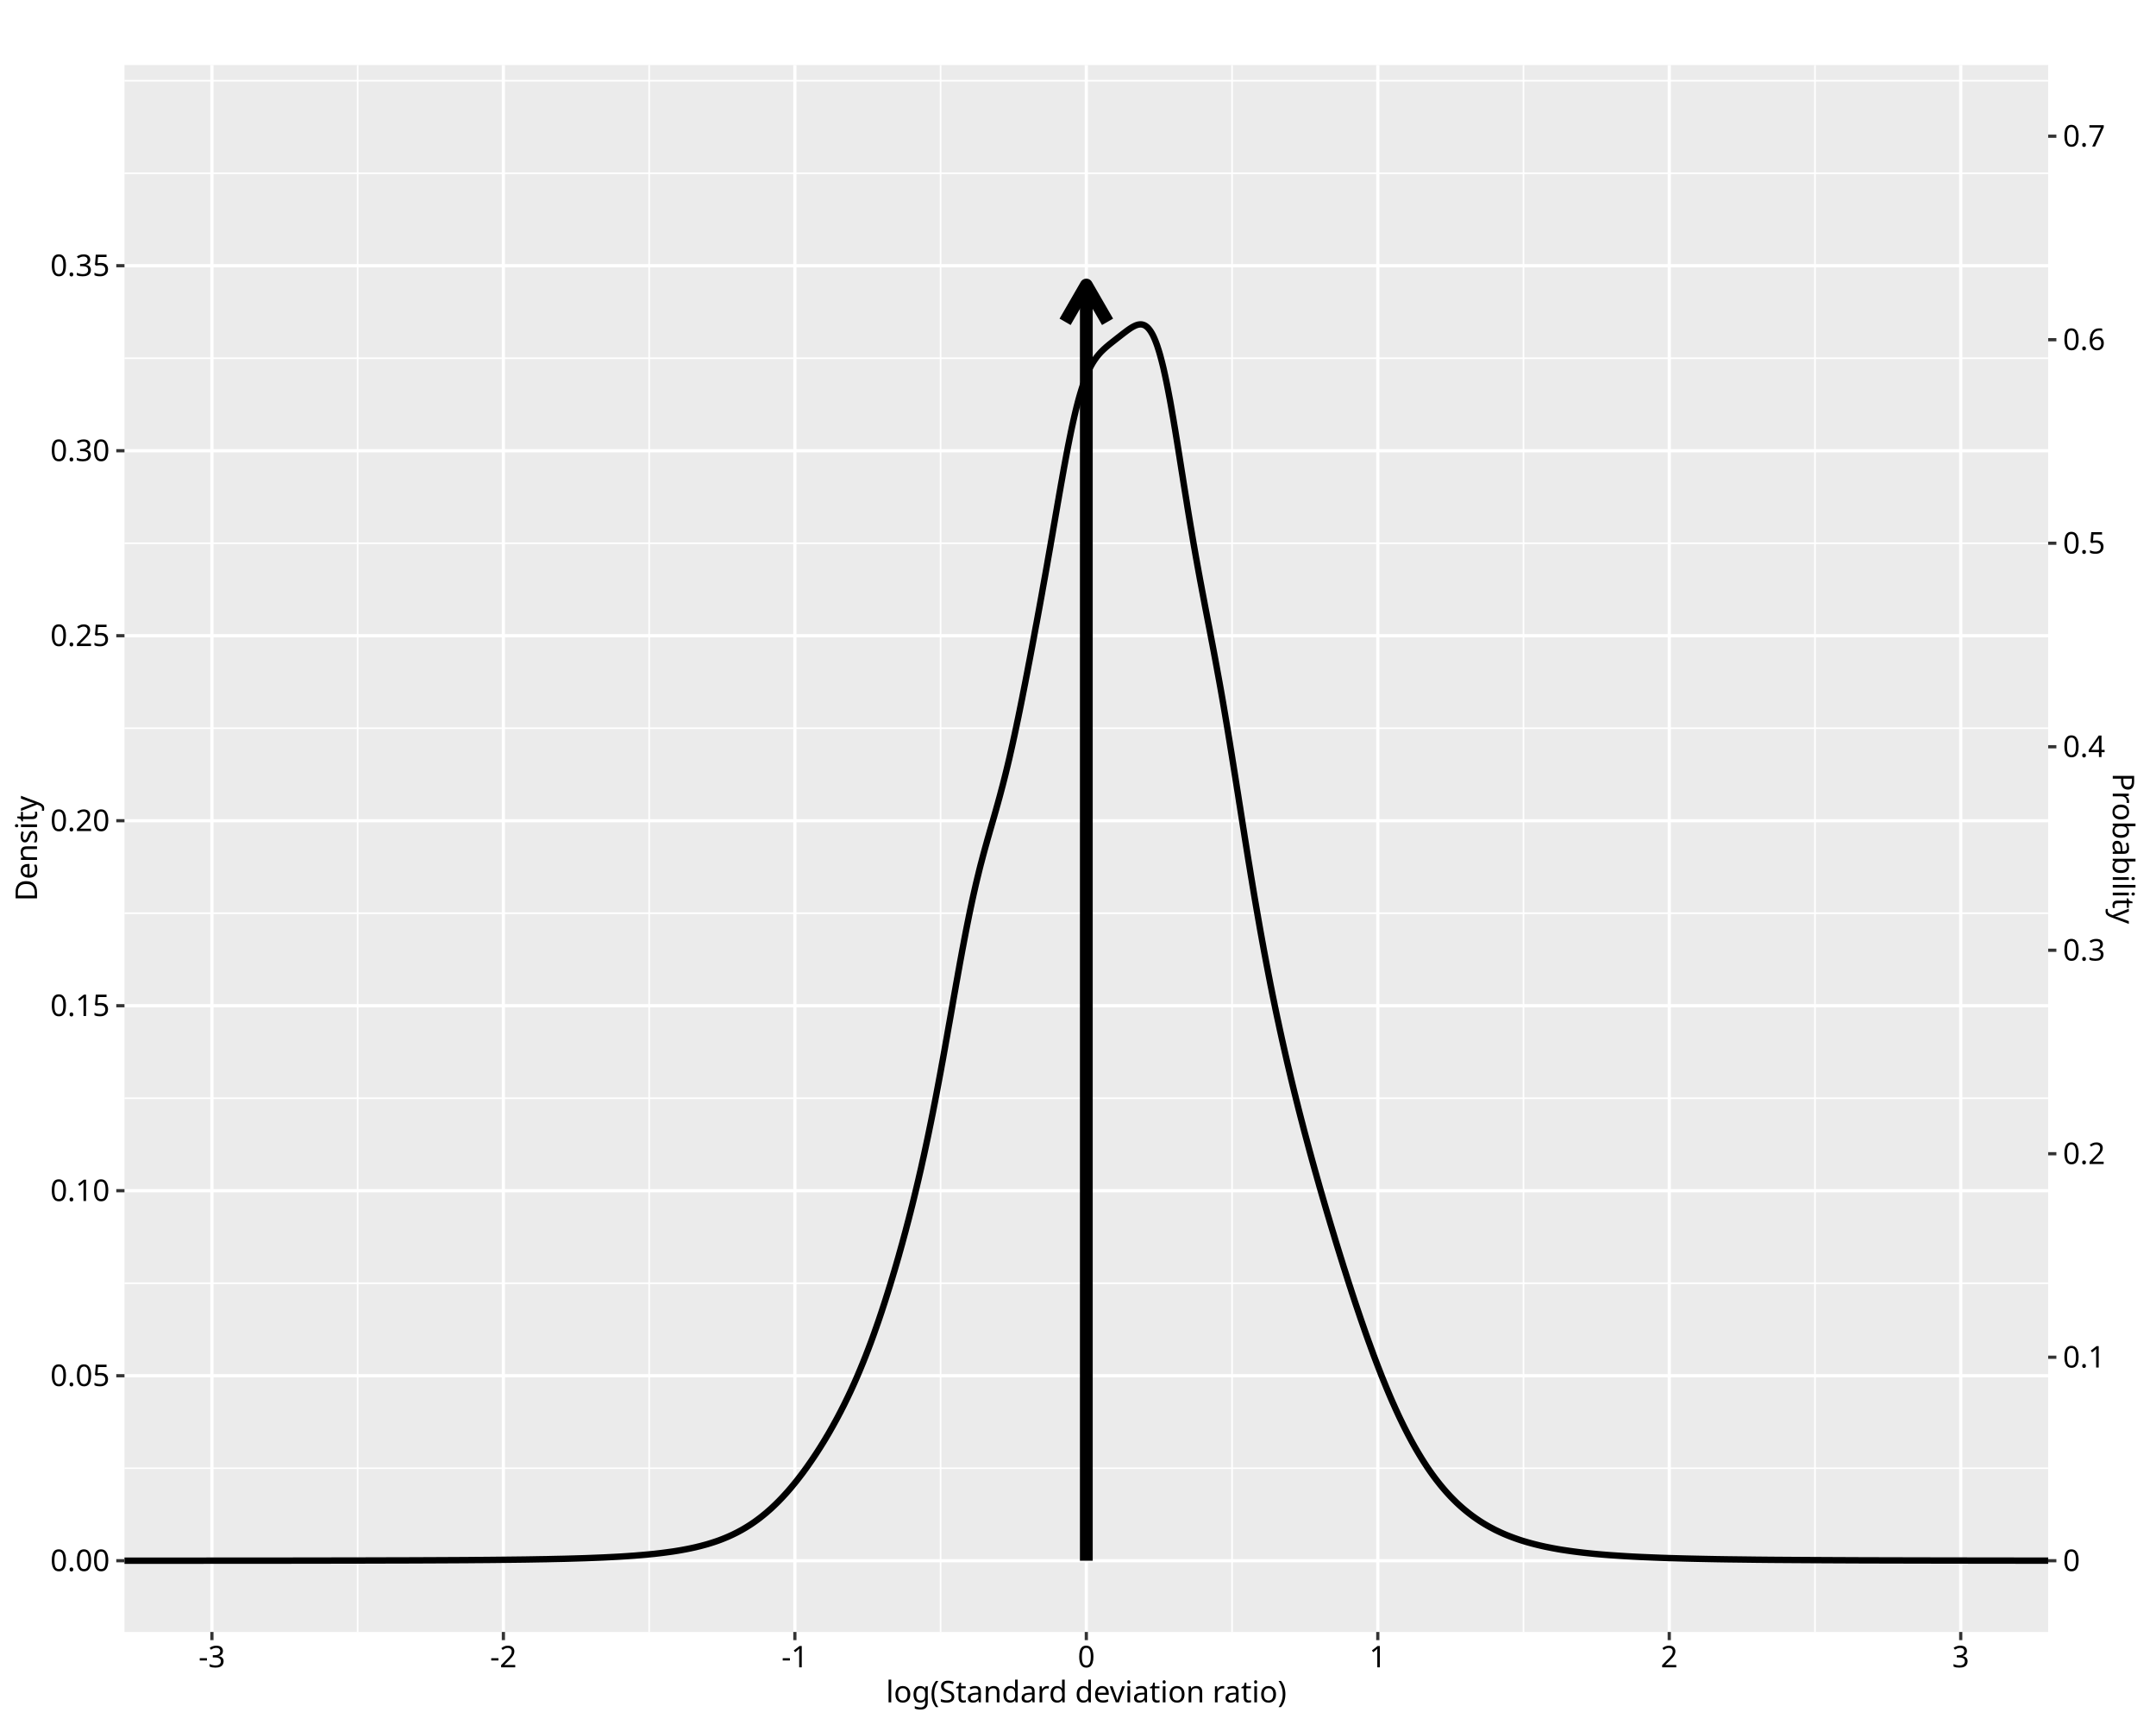
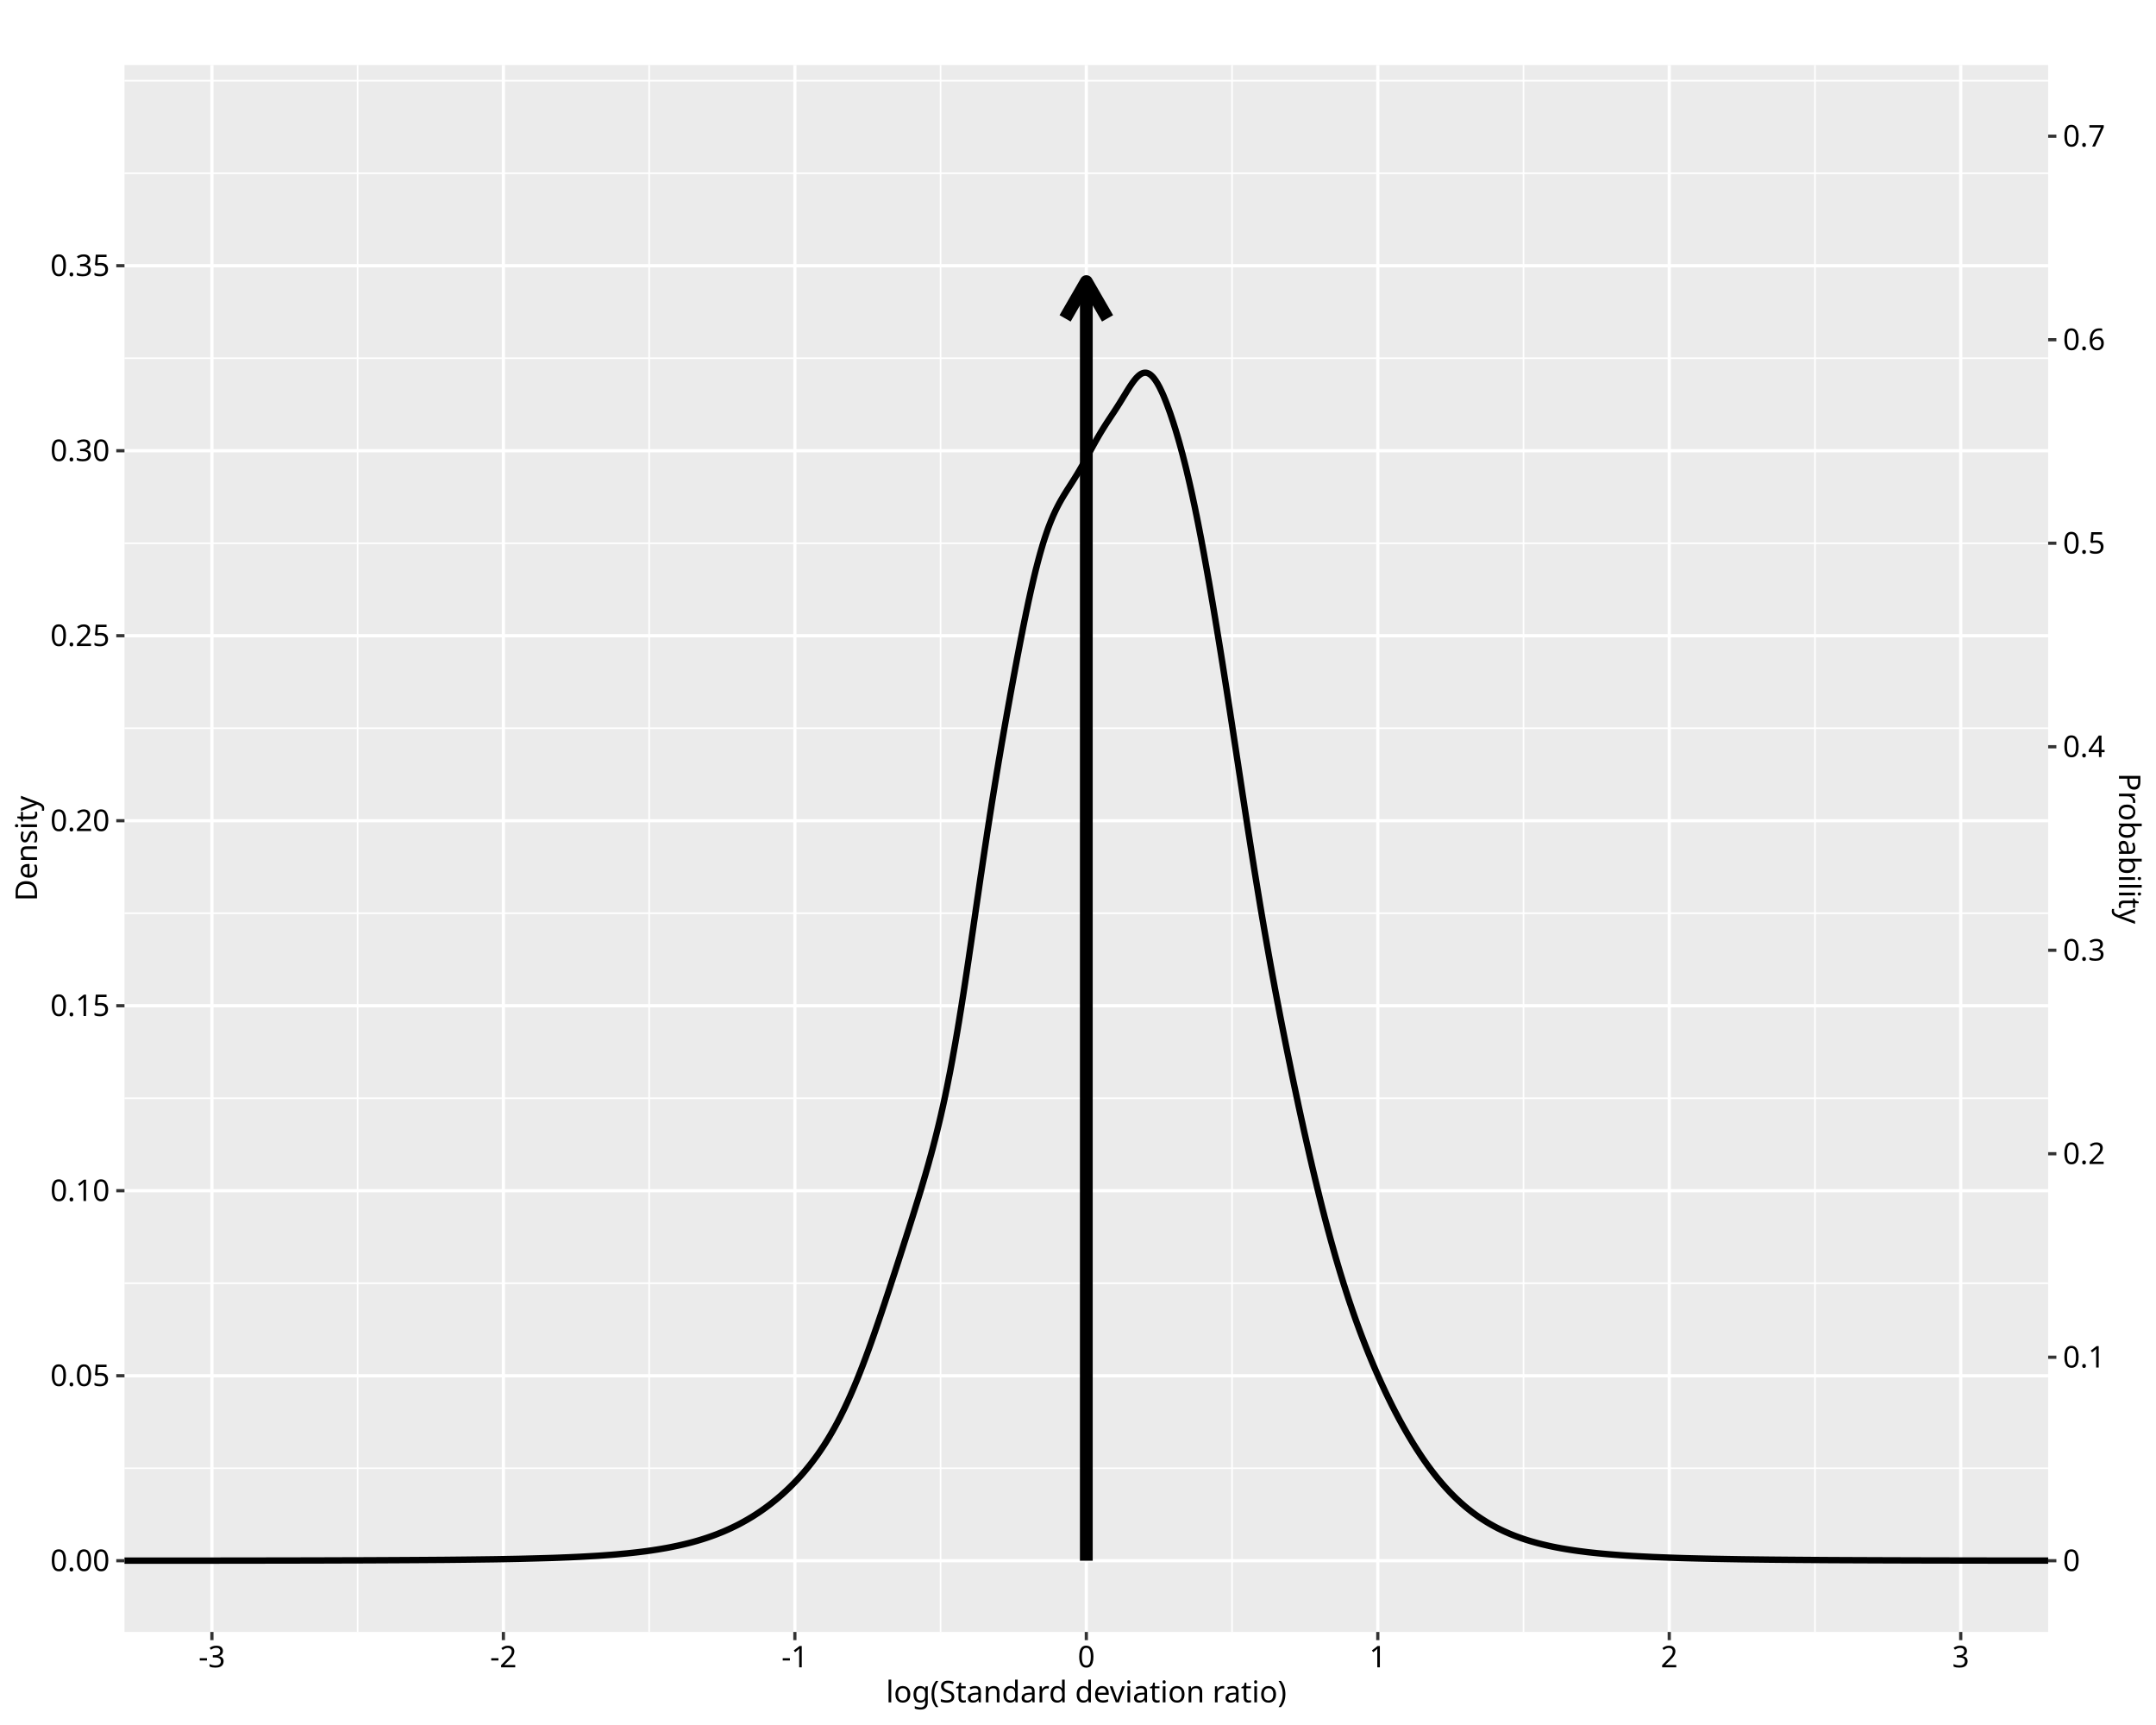
<svg xmlns="http://www.w3.org/2000/svg" class="svglite" data-engine-version="2.0" width="720.00pt" height="576.00pt" viewBox="0 0 720.00 576.00">
  <defs>
    <style type="text/css">
    .svglite line, .svglite polyline, .svglite polygon, .svglite path, .svglite rect, .svglite circle {
      fill: none;
      stroke: #000000;
      stroke-linecap: round;
      stroke-linejoin: round;
      stroke-miterlimit: 10.00;
    }
  </style>
  </defs>
  <rect width="100%" height="100%" style="stroke: none; fill: #FFFFFF;" />
  <defs>
    <clipPath id="cpMC4wMHw3MjAuMDB8MC4wMHw1NzYuMDA=">
      <rect x="0.00" y="0.00" width="720.00" height="576.00" />
    </clipPath>
  </defs>
  <g clip-path="url(#cpMC4wMHw3MjAuMDB8MC4wMHw1NzYuMDA=)">
    <rect x="0.00" y="0.00" width="720.00" height="576.00" style="stroke-width: 1.07; stroke: #FFFFFF; fill: #FFFFFF;" />
  </g>
  <defs>
    <clipPath id="cpNDEuNTd8NjgzLjk5fDIxLjcxfDU0NC45Mw==">
      <rect x="41.57" y="21.71" width="642.42" height="523.22" />
    </clipPath>
  </defs>
  <g clip-path="url(#cpNDEuNTd8NjgzLjk5fDIxLjcxfDU0NC45Mw==)">
    <rect x="41.57" y="21.71" width="642.42" height="523.22" style="stroke-width: 1.07; stroke: none; fill: #EBEBEB;" />
    <polyline points="41.57,490.26 683.99,490.26 " style="stroke-width: 0.53; stroke: #FFFFFF; stroke-linecap: butt;" />
    <polyline points="41.57,428.49 683.99,428.49 " style="stroke-width: 0.53; stroke: #FFFFFF; stroke-linecap: butt;" />
    <polyline points="41.57,366.72 683.99,366.72 " style="stroke-width: 0.53; stroke: #FFFFFF; stroke-linecap: butt;" />
    <polyline points="41.57,304.94 683.99,304.94 " style="stroke-width: 0.53; stroke: #FFFFFF; stroke-linecap: butt;" />
    <polyline points="41.57,243.17 683.99,243.17 " style="stroke-width: 0.53; stroke: #FFFFFF; stroke-linecap: butt;" />
    <polyline points="41.57,181.39 683.99,181.39 " style="stroke-width: 0.53; stroke: #FFFFFF; stroke-linecap: butt;" />
    <polyline points="41.57,119.62 683.99,119.62 " style="stroke-width: 0.53; stroke: #FFFFFF; stroke-linecap: butt;" />
    <polyline points="41.57,57.85 683.99,57.85 " style="stroke-width: 0.53; stroke: #FFFFFF; stroke-linecap: butt;" />
    <polyline points="41.57,26.96 683.99,26.96 " style="stroke-width: 0.53; stroke: #FFFFFF; stroke-linecap: butt;" />
    <polyline points="119.44,544.93 119.44,21.71 " style="stroke-width: 0.53; stroke: #FFFFFF; stroke-linecap: butt;" />
    <polyline points="216.78,544.93 216.78,21.71 " style="stroke-width: 0.53; stroke: #FFFFFF; stroke-linecap: butt;" />
    <polyline points="314.11,544.93 314.11,21.71 " style="stroke-width: 0.53; stroke: #FFFFFF; stroke-linecap: butt;" />
    <polyline points="411.45,544.93 411.45,21.71 " style="stroke-width: 0.53; stroke: #FFFFFF; stroke-linecap: butt;" />
    <polyline points="508.78,544.93 508.78,21.71 " style="stroke-width: 0.53; stroke: #FFFFFF; stroke-linecap: butt;" />
    <polyline points="606.12,544.93 606.12,21.71 " style="stroke-width: 0.53; stroke: #FFFFFF; stroke-linecap: butt;" />
    <polyline points="41.57,521.15 683.99,521.15 " style="stroke-width: 1.07; stroke: #FFFFFF; stroke-linecap: butt;" />
    <polyline points="41.57,459.38 683.99,459.38 " style="stroke-width: 1.07; stroke: #FFFFFF; stroke-linecap: butt;" />
    <polyline points="41.57,397.60 683.99,397.60 " style="stroke-width: 1.07; stroke: #FFFFFF; stroke-linecap: butt;" />
    <polyline points="41.57,335.83 683.99,335.83 " style="stroke-width: 1.07; stroke: #FFFFFF; stroke-linecap: butt;" />
    <polyline points="41.57,274.05 683.99,274.05 " style="stroke-width: 1.07; stroke: #FFFFFF; stroke-linecap: butt;" />
    <polyline points="41.57,212.28 683.99,212.28 " style="stroke-width: 1.07; stroke: #FFFFFF; stroke-linecap: butt;" />
    <polyline points="41.57,150.51 683.99,150.51 " style="stroke-width: 1.07; stroke: #FFFFFF; stroke-linecap: butt;" />
    <polyline points="41.57,88.73 683.99,88.73 " style="stroke-width: 1.07; stroke: #FFFFFF; stroke-linecap: butt;" />
    <polyline points="70.77,544.93 70.77,21.71 " style="stroke-width: 1.07; stroke: #FFFFFF; stroke-linecap: butt;" />
    <polyline points="168.11,544.93 168.11,21.71 " style="stroke-width: 1.07; stroke: #FFFFFF; stroke-linecap: butt;" />
    <polyline points="265.45,544.93 265.45,21.71 " style="stroke-width: 1.07; stroke: #FFFFFF; stroke-linecap: butt;" />
    <polyline points="362.78,544.93 362.78,21.71 " style="stroke-width: 1.07; stroke: #FFFFFF; stroke-linecap: butt;" />
    <polyline points="460.12,544.93 460.12,21.71 " style="stroke-width: 1.07; stroke: #FFFFFF; stroke-linecap: butt;" />
    <polyline points="557.45,544.93 557.45,21.71 " style="stroke-width: 1.07; stroke: #FFFFFF; stroke-linecap: butt;" />
    <polyline points="654.79,544.93 654.79,21.71 " style="stroke-width: 1.07; stroke: #FFFFFF; stroke-linecap: butt;" />
-     <polyline points="-197.53,521.15 -197.53,521.15 27.18,521.14 60.72,521.13 80.42,521.12 94.43,521.11 105.31,521.10 114.22,521.08 121.76,521.07 128.30,521.05 134.07,521.04 139.24,521.02 143.93,521.00 148.21,520.98 152.15,520.96 155.80,520.94 159.21,520.91 162.40,520.89 165.39,520.86 168.22,520.83 170.90,520.80 173.45,520.77 175.87,520.74 178.18,520.70 180.40,520.66 182.52,520.63 184.55,520.58 186.51,520.54 188.40,520.50 190.22,520.45 191.97,520.40 193.67,520.35 195.32,520.30 196.91,520.24 198.46,520.18 199.96,520.12 201.42,520.06 202.85,519.99 204.23,519.92 205.58,519.85 206.89,519.78 208.17,519.70 209.43,519.62 210.65,519.53 211.85,519.45 213.01,519.35 214.16,519.26 215.28,519.16 216.38,519.06 217.45,518.95 218.51,518.85 219.54,518.73 220.56,518.61 221.55,518.49 222.53,518.36 223.49,518.23 224.44,518.10 225.36,517.96 226.28,517.81 227.18,517.66 228.06,517.50 228.93,517.34 229.79,517.17 230.63,517.00 231.46,516.82 232.28,516.64 233.08,516.44 233.88,516.25 234.66,516.04 235.44,515.83 236.20,515.62 236.95,515.39 237.69,515.16 238.43,514.92 239.15,514.68 239.87,514.43 240.57,514.17 241.27,513.90 241.96,513.62 242.64,513.34 243.31,513.05 243.98,512.75 244.63,512.45 245.28,512.13 245.93,511.81 246.56,511.48 247.19,511.14 247.81,510.80 248.43,510.44 249.04,510.08 249.64,509.71 250.24,509.33 250.83,508.95 251.42,508.55 252.00,508.15 252.57,507.74 253.14,507.32 253.70,506.90 254.26,506.46 254.81,506.02 255.36,505.57 255.91,505.12 256.44,504.65 256.98,504.18 257.51,503.71 258.03,503.22 258.55,502.73 259.07,502.23 259.58,501.73 260.09,501.22 260.59,500.70 261.09,500.18 261.58,499.65 262.07,499.12 262.56,498.58 263.05,498.03 263.53,497.48 264.00,496.93 264.47,496.37 264.94,495.80 265.41,495.23 265.87,494.66 266.33,494.08 266.79,493.49 267.24,492.90 267.69,492.31 268.14,491.72 268.58,491.11 269.02,490.51 269.46,489.90 269.89,489.29 270.32,488.68 270.75,488.06 271.18,487.43 271.60,486.81 272.02,486.18 272.44,485.55 272.86,484.91 273.27,484.27 273.68,483.63 274.09,482.98 274.49,482.33 274.90,481.68 275.30,481.02 275.70,480.36 276.09,479.69 276.49,479.03 276.88,478.36 277.27,477.68 277.65,477.00 278.04,476.32 278.42,475.63 278.80,474.94 279.18,474.25 279.56,473.55 279.93,472.85 280.30,472.14 280.68,471.43 281.04,470.71 281.41,469.99 281.78,469.27 282.14,468.54 282.50,467.80 282.86,467.06 283.22,466.32 283.57,465.57 283.93,464.82 284.28,464.06 284.63,463.29 284.98,462.52 285.33,461.75 285.67,460.97 286.02,460.18 286.36,459.39 286.70,458.59 287.04,457.79 287.38,456.98 287.71,456.17 288.05,455.35 288.38,454.53 288.71,453.70 289.05,452.86 289.37,452.02 289.70,451.17 290.03,450.32 290.35,449.46 290.68,448.60 291.00,447.73 291.32,446.86 291.64,445.98 291.96,445.09 292.27,444.20 292.59,443.31 292.90,442.41 293.22,441.51 293.53,440.60 293.84,439.68 294.15,438.76 294.46,437.84 294.76,436.91 295.07,435.97 295.38,435.03 295.68,434.09 295.98,433.14 296.28,432.19 296.58,431.23 296.88,430.27 297.18,429.31 297.48,428.34 297.77,427.36 298.07,426.39 298.36,425.40 298.66,424.42 298.95,423.42 299.24,422.43 299.53,421.43 299.82,420.42 300.11,419.42 300.39,418.40 300.68,417.38 300.96,416.36 301.25,415.34 301.53,414.30 301.81,413.27 302.09,412.23 302.38,411.18 302.65,410.13 302.93,409.07 303.21,408.01 303.49,406.95 303.76,405.87 304.04,404.80 304.31,403.71 304.59,402.62 304.86,401.53 305.13,400.43 305.40,399.32 305.67,398.20 305.94,397.08 306.21,395.96 306.48,394.82 306.75,393.68 307.01,392.53 307.28,391.38 307.55,390.22 307.81,389.05 308.07,387.87 308.34,386.69 308.60,385.50 308.86,384.30 309.12,383.09 309.38,381.87 309.64,380.65 309.90,379.42 310.16,378.18 310.41,376.94 310.67,375.68 310.93,374.42 311.18,373.15 311.44,371.88 311.69,370.59 311.94,369.30 312.20,368.01 312.45,366.70 312.70,365.39 312.95,364.07 313.20,362.75 313.45,361.42 313.70,360.08 313.95,358.74 314.20,357.40 314.44,356.05 314.69,354.70 314.94,353.34 315.18,351.98 315.43,350.61 315.67,349.25 315.91,347.88 316.16,346.51 316.40,345.14 316.64,343.77 316.88,342.40 317.13,341.03 317.37,339.66 317.61,338.29 317.85,336.93 318.09,335.57 318.32,334.21 318.56,332.86 318.80,331.51 319.04,330.17 319.27,328.83 319.51,327.51 319.75,326.19 319.98,324.87 320.22,323.57 320.45,322.27 320.68,320.99 320.92,319.71 321.15,318.45 321.38,317.20 321.62,315.96 321.85,314.73 322.08,313.51 322.31,312.31 322.54,311.12 322.77,309.95 323.00,308.79 323.23,307.65 323.46,306.51 323.68,305.40 323.91,304.30 324.14,303.21 324.37,302.14 324.59,301.09 324.82,300.05 325.05,299.02 325.27,298.02 325.50,297.02 325.72,296.04 325.94,295.08 326.17,294.13 326.39,293.20 326.62,292.28 326.84,291.37 327.06,290.47 327.28,289.59 327.50,288.72 327.73,287.87 327.95,287.02 328.17,286.19 328.39,285.36 328.61,284.55 328.83,283.74 329.05,282.94 329.27,282.15 329.49,281.37 329.70,280.59 329.92,279.82 330.14,279.05 330.36,278.29 330.57,277.53 330.79,276.77 331.01,276.02 331.22,275.27 331.44,274.52 331.66,273.77 331.87,273.02 332.09,272.26 332.30,271.51 332.52,270.75 332.73,270.00 332.94,269.23 333.16,268.47 333.37,267.70 333.58,266.93 333.80,266.15 334.01,265.36 334.22,264.57 334.43,263.77 334.64,262.97 334.86,262.16 335.07,261.34 335.28,260.52 335.49,259.69 335.70,258.85 335.91,258.00 336.12,257.15 336.33,256.28 336.54,255.41 336.75,254.53 336.96,253.65 337.17,252.75 337.37,251.85 337.58,250.94 337.79,250.02 338.00,249.09 338.21,248.16 338.41,247.22 338.62,246.27 338.83,245.32 339.03,244.36 339.24,243.39 339.45,242.42 339.65,241.43 339.86,240.45 340.07,239.46 340.27,238.46 340.48,237.46 340.68,236.45 340.89,235.43 341.09,234.42 341.30,233.40 341.50,232.37 341.70,231.34 341.91,230.31 342.11,229.27 342.32,228.23 342.52,227.19 342.72,226.14 342.93,225.09 343.13,224.04 343.33,222.98 343.53,221.92 343.74,220.86 343.94,219.80 344.14,218.74 344.34,217.67 344.55,216.60 344.75,215.53 344.95,214.46 345.15,213.39 345.35,212.31 345.55,211.23 345.75,210.15 345.95,209.07 346.16,207.99 346.36,206.90 346.56,205.81 346.76,204.72 346.96,203.63 347.16,202.54 347.36,201.44 347.56,200.34 347.76,199.24 347.96,198.14 348.15,197.04 348.35,195.93 348.55,194.82 348.75,193.71 348.95,192.59 349.15,191.48 349.35,190.36 349.55,189.24 349.75,188.11 349.94,186.99 350.14,185.86 350.34,184.73 350.54,183.60 350.74,182.47 350.93,181.33 351.13,180.19 351.33,179.06 351.53,177.92 351.72,176.78 351.92,175.64 352.12,174.50 352.32,173.36 352.51,172.22 352.71,171.08 352.91,169.94 353.10,168.81 353.30,167.68 353.50,166.55 353.69,165.42 353.89,164.29 354.09,163.17 354.28,162.06 354.48,160.95 354.68,159.85 354.87,158.75 355.07,157.66 355.26,156.57 355.46,155.50 355.66,154.43 355.85,153.38 356.05,152.33 356.24,151.29 356.44,150.27 356.63,149.25 356.83,148.25 357.03,147.26 357.22,146.29 357.42,145.33 357.61,144.38 357.81,143.44 358.00,142.53 358.20,141.63 358.39,140.74 358.59,139.87 358.78,139.02 358.98,138.19 359.17,137.37 359.37,136.57 359.56,135.79 359.76,135.02 359.95,134.28 360.15,133.55 360.34,132.84 360.54,132.15 360.73,131.48 360.93,130.83 361.12,130.19 361.32,129.57 361.51,128.98 361.71,128.39 361.90,127.83 362.10,127.29 362.29,126.76 362.49,126.25 362.68,125.75 362.88,125.28 363.07,124.81 363.27,124.37 363.46,123.94 363.66,123.52 363.85,123.12 364.05,122.74 364.24,122.36 364.44,122.00 364.63,121.66 364.83,121.32 365.02,121.00 365.22,120.69 365.41,120.39 365.61,120.10 365.80,119.82 366.00,119.55 366.19,119.28 366.39,119.03 366.58,118.79 366.78,118.55 366.97,118.32 367.17,118.10 367.36,117.88 367.56,117.67 367.75,117.46 367.95,117.26 368.15,117.07 368.34,116.88 368.54,116.69 368.73,116.51 368.93,116.33 369.12,116.16 369.32,115.98 369.51,115.81 369.71,115.64 369.91,115.48 370.10,115.31 370.30,115.15 370.49,114.99 370.69,114.83 370.89,114.67 371.08,114.52 371.28,114.36 371.48,114.20 371.67,114.05 371.87,113.90 372.07,113.74 372.26,113.59 372.46,113.43 372.66,113.28 372.85,113.12 373.05,112.97 373.25,112.81 373.44,112.66 373.64,112.51 373.84,112.35 374.04,112.20 374.23,112.04 374.43,111.89 374.63,111.74 374.83,111.58 375.02,111.43 375.22,111.28 375.42,111.13 375.62,110.98 375.82,110.83 376.02,110.68 376.21,110.53 376.41,110.38 376.61,110.24 376.81,110.10 377.01,109.96 377.21,109.82 377.41,109.69 377.61,109.56 377.81,109.43 378.01,109.31 378.21,109.20 378.41,109.08 378.61,108.98 378.81,108.88 379.01,108.78 379.21,108.69 379.41,108.61 379.61,108.54 379.81,108.48 380.01,108.42 380.21,108.38 380.41,108.35 380.61,108.33 380.81,108.31 381.02,108.32 381.22,108.33 381.42,108.36 381.62,108.41 381.82,108.46 382.03,108.54 382.23,108.63 382.43,108.74 382.64,108.87 382.84,109.02 383.04,109.18 383.25,109.37 383.45,109.58 383.65,109.81 383.86,110.07 384.06,110.34 384.27,110.64 384.47,110.97 384.68,111.32 384.88,111.69 385.09,112.09 385.29,112.52 385.50,112.98 385.70,113.46 385.91,113.98 386.11,114.51 386.32,115.08 386.53,115.68 386.73,116.31 386.94,116.96 387.15,117.65 387.36,118.36 387.56,119.10 387.77,119.88 387.98,120.68 388.19,121.51 388.40,122.36 388.61,123.25 388.81,124.17 389.02,125.11 389.23,126.08 389.44,127.07 389.65,128.09 389.86,129.14 390.07,130.21 390.28,131.31 390.49,132.42 390.71,133.56 390.92,134.73 391.13,135.91 391.34,137.11 391.55,138.33 391.77,139.56 391.98,140.82 392.19,142.09 392.41,143.37 392.62,144.67 392.83,145.97 393.05,147.29 393.26,148.62 393.48,149.96 393.69,151.31 393.91,152.66 394.12,154.02 394.34,155.38 394.55,156.74 394.77,158.11 394.99,159.48 395.20,160.85 395.42,162.22 395.64,163.58 395.86,164.95 396.08,166.31 396.30,167.67 396.51,169.02 396.73,170.37 396.95,171.71 397.17,173.05 397.39,174.38 397.61,175.71 397.84,177.02 398.06,178.33 398.28,179.63 398.50,180.93 398.72,182.21 398.95,183.49 399.17,184.76 399.39,186.02 399.62,187.27 399.84,188.52 400.07,189.76 400.29,190.99 400.52,192.22 400.74,193.44 400.97,194.66 401.20,195.87 401.42,197.07 401.65,198.27 401.88,199.47 402.11,200.67 402.33,201.86 402.56,203.06 402.79,204.25 403.02,205.44 403.25,206.64 403.48,207.84 403.72,209.04 403.95,210.24 404.18,211.45 404.41,212.66 404.64,213.88 404.88,215.10 405.11,216.33 405.35,217.57 405.58,218.82 405.82,220.08 406.05,221.34 406.29,222.62 406.52,223.91 406.76,225.21 407.00,226.52 407.24,227.84 407.48,229.17 407.72,230.52 407.96,231.88 408.20,233.25 408.44,234.64 408.68,236.03 408.92,237.45 409.16,238.87 409.40,240.31 409.65,241.76 409.89,243.22 410.14,244.70 410.38,246.18 410.63,247.68 410.87,249.20 411.12,250.72 411.37,252.25 411.61,253.79 411.86,255.35 412.11,256.91 412.36,258.48 412.61,260.06 412.86,261.64 413.11,263.24 413.37,264.83 413.62,266.44 413.87,268.05 414.13,269.66 414.38,271.28 414.64,272.90 414.89,274.52 415.15,276.15 415.41,277.77 415.66,279.40 415.92,281.02 416.18,282.64 416.44,284.27 416.70,285.89 416.96,287.51 417.23,289.12 417.49,290.73 417.75,292.34 418.02,293.94 418.28,295.54 418.55,297.13 418.81,298.71 419.08,300.29 419.35,301.87 419.62,303.44 419.89,304.99 420.16,306.55 420.43,308.09 420.70,309.63 420.97,311.16 421.25,312.68 421.52,314.19 421.80,315.70 422.07,317.20 422.35,318.69 422.63,320.17 422.91,321.64 423.19,323.11 423.47,324.56 423.75,326.01 424.03,327.45 424.31,328.89 424.60,330.31 424.88,331.73 425.17,333.14 425.46,334.54 425.74,335.93 426.03,337.32 426.32,338.70 426.61,340.07 426.91,341.44 427.20,342.80 427.49,344.15 427.79,345.50 428.08,346.84 428.38,348.17 428.68,349.50 428.98,350.82 429.28,352.14 429.58,353.45 429.88,354.76 430.19,356.06 430.49,357.35 430.80,358.64 431.10,359.93 431.41,361.21 431.72,362.49 432.03,363.76 432.34,365.03 432.66,366.30 432.97,367.56 433.29,368.82 433.60,370.07 433.92,371.32 434.24,372.57 434.56,373.81 434.89,375.06 435.21,376.30 435.53,377.53 435.86,378.77 436.19,380.00 436.52,381.23 436.85,382.46 437.18,383.69 437.51,384.91 437.85,386.14 438.18,387.36 438.52,388.58 438.86,389.80 439.20,391.02 439.55,392.24 439.89,393.46 440.24,394.68 440.58,395.90 440.93,397.12 441.28,398.34 441.63,399.55 441.99,400.77 442.34,401.99 442.70,403.22 443.06,404.44 443.42,405.66 443.79,406.88 444.15,408.11 444.52,409.33 444.89,410.56 445.26,411.78 445.63,413.01 446.00,414.24 446.38,415.47 446.76,416.71 447.14,417.94 447.52,419.17 447.91,420.41 448.30,421.65 448.68,422.89 449.08,424.12 449.47,425.36 449.87,426.61 450.26,427.85 450.66,429.09 451.07,430.33 451.47,431.58 451.88,432.82 452.29,434.07 452.70,435.31 453.12,436.55 453.54,437.80 453.96,439.04 454.38,440.28 454.81,441.52 455.24,442.76 455.67,444.00 456.10,445.24 456.54,446.47 456.98,447.71 457.43,448.93 457.87,450.16 458.32,451.38 458.77,452.61 459.23,453.82 459.69,455.03 460.15,456.24 460.62,457.44 461.09,458.64 461.56,459.84 462.04,461.02 462.52,462.20 463.00,463.38 463.49,464.55 463.98,465.71 464.47,466.86 464.97,468.01 465.48,469.14 465.98,470.27 466.50,471.40 467.01,472.51 467.53,473.61 468.06,474.70 468.58,475.78 469.12,476.86 469.66,477.92 470.20,478.97 470.75,480.01 471.30,481.04 471.86,482.06 472.42,483.06 472.99,484.05 473.57,485.03 474.15,486.00 474.73,486.95 475.32,487.89 475.92,488.82 476.52,489.74 477.13,490.64 477.75,491.52 478.37,492.39 479.00,493.25 479.64,494.10 480.28,494.92 480.93,495.74 481.59,496.54 482.25,497.32 482.92,498.09 483.61,498.85 484.29,499.59 484.99,500.31 485.70,501.02 486.41,501.72 487.14,502.40 487.87,503.06 488.61,503.71 489.36,504.34 490.13,504.96 490.90,505.57 491.68,506.16 492.48,506.73 493.28,507.29 494.10,507.84 494.93,508.37 495.78,508.89 496.63,509.39 497.50,509.88 498.39,510.35 499.28,510.82 500.20,511.26 501.13,511.70 502.07,512.12 503.03,512.53 504.01,512.92 505.01,513.30 506.02,513.67 507.05,514.03 508.11,514.38 509.18,514.71 510.28,515.03 511.40,515.34 512.55,515.64 513.72,515.93 514.91,516.21 516.14,516.48 517.39,516.73 518.67,516.98 519.99,517.22 521.33,517.45 522.72,517.66 524.14,517.87 525.60,518.07 527.10,518.26 528.65,518.45 530.24,518.62 531.89,518.79 533.59,518.95 535.35,519.10 537.17,519.25 539.05,519.38 541.01,519.51 543.05,519.64 545.17,519.76 547.38,519.87 549.69,519.97 552.11,520.07 554.66,520.17 557.34,520.26 560.17,520.34 563.17,520.42 566.36,520.49 569.76,520.56 573.41,520.63 577.36,520.69 581.64,520.74 586.32,520.80 591.49,520.85 597.26,520.89 603.80,520.93 611.34,520.97 620.25,521.01 631.13,521.04 645.14,521.07 664.84,521.10 698.39,521.13 923.09,521.15 923.09,521.15 " style="stroke-width: 2.13; stroke-linecap: butt;" />
-     <line x1="362.78" y1="521.15" x2="362.78" y2="95.18" style="stroke-width: 4.27; stroke-linecap: butt;" />
-     <polyline points="369.87,107.46 362.78,95.18 355.69,107.46 " style="stroke-width: 4.27; stroke-linecap: butt;" />
+     <polyline points="-197.53,521.15 -197.53,521.15 27.18,521.13 60.72,521.12 80.42,521.10 94.43,521.08 105.31,521.06 114.22,521.03 121.76,521.01 128.30,520.98 134.07,520.95 139.24,520.92 143.93,520.89 148.21,520.86 152.15,520.82 155.80,520.78 159.21,520.74 162.40,520.70 165.39,520.66 168.22,520.61 170.90,520.56 173.45,520.51 175.87,520.45 178.18,520.39 180.40,520.33 182.52,520.27 184.55,520.21 186.51,520.14 188.40,520.06 190.22,519.99 191.97,519.91 193.67,519.83 195.32,519.74 196.91,519.65 198.46,519.56 199.96,519.47 201.42,519.37 202.85,519.26 204.23,519.16 205.58,519.05 206.89,518.93 208.17,518.81 209.43,518.69 210.65,518.56 211.85,518.43 213.01,518.30 214.16,518.16 215.28,518.02 216.38,517.87 217.45,517.72 218.51,517.56 219.54,517.40 220.56,517.23 221.55,517.06 222.53,516.89 223.49,516.71 224.44,516.52 225.36,516.33 226.28,516.14 227.18,515.94 228.06,515.74 228.93,515.53 229.79,515.32 230.63,515.10 231.46,514.88 232.28,514.65 233.08,514.42 233.88,514.18 234.66,513.94 235.44,513.69 236.20,513.44 236.95,513.18 237.69,512.92 238.43,512.65 239.15,512.38 239.87,512.10 240.57,511.82 241.27,511.54 241.96,511.25 242.64,510.95 243.31,510.65 243.98,510.34 244.63,510.03 245.28,509.72 245.93,509.40 246.56,509.08 247.19,508.75 247.81,508.41 248.43,508.07 249.04,507.73 249.64,507.39 250.24,507.03 250.83,506.68 251.42,506.32 252.00,505.95 252.57,505.58 253.14,505.21 253.70,504.83 254.26,504.45 254.81,504.06 255.36,503.67 255.91,503.27 256.44,502.87 256.98,502.47 257.51,502.06 258.03,501.65 258.55,501.23 259.07,500.81 259.58,500.39 260.09,499.96 260.59,499.53 261.09,499.09 261.58,498.65 262.07,498.20 262.56,497.75 263.05,497.29 263.53,496.83 264.00,496.37 264.47,495.90 264.94,495.43 265.41,494.95 265.87,494.46 266.33,493.98 266.79,493.48 267.24,492.99 267.69,492.48 268.14,491.97 268.58,491.46 269.02,490.94 269.46,490.41 269.89,489.88 270.32,489.35 270.75,488.80 271.18,488.26 271.60,487.70 272.02,487.14 272.44,486.57 272.86,486.00 273.27,485.42 273.68,484.83 274.09,484.23 274.49,483.63 274.90,483.02 275.30,482.41 275.70,481.78 276.09,481.15 276.49,480.51 276.88,479.86 277.27,479.21 277.65,478.55 278.04,477.88 278.42,477.20 278.80,476.52 279.18,475.82 279.56,475.12 279.93,474.41 280.30,473.69 280.68,472.97 281.04,472.23 281.41,471.49 281.78,470.74 282.14,469.99 282.50,469.22 282.86,468.45 283.22,467.67 283.57,466.88 283.93,466.09 284.28,465.29 284.63,464.48 284.98,463.66 285.33,462.84 285.67,462.01 286.02,461.18 286.36,460.34 286.70,459.49 287.04,458.64 287.38,457.78 287.71,456.92 288.05,456.05 288.38,455.17 288.71,454.30 289.05,453.42 289.37,452.53 289.70,451.64 290.03,450.75 290.35,449.85 290.68,448.95 291.00,448.05 291.32,447.15 291.64,446.24 291.96,445.33 292.27,444.42 292.59,443.51 292.90,442.60 293.22,441.69 293.53,440.77 293.84,439.86 294.15,438.94 294.46,438.03 294.76,437.11 295.07,436.20 295.38,435.29 295.68,434.37 295.98,433.46 296.28,432.55 296.58,431.64 296.88,430.73 297.18,429.82 297.48,428.91 297.77,428.01 298.07,427.10 298.36,426.20 298.66,425.30 298.95,424.40 299.24,423.51 299.53,422.61 299.82,421.72 300.11,420.83 300.39,419.94 300.68,419.06 300.96,418.17 301.25,417.29 301.53,416.41 301.81,415.53 302.09,414.65 302.38,413.77 302.65,412.90 302.93,412.03 303.21,411.15 303.49,410.28 303.76,409.41 304.04,408.54 304.31,407.68 304.59,406.81 304.86,405.94 305.13,405.07 305.40,404.21 305.67,403.34 305.94,402.47 306.21,401.60 306.48,400.73 306.75,399.86 307.01,398.99 307.28,398.12 307.55,397.24 307.81,396.36 308.07,395.48 308.34,394.59 308.60,393.70 308.86,392.81 309.12,391.92 309.38,391.01 309.64,390.11 309.90,389.20 310.16,388.28 310.41,387.35 310.67,386.42 310.93,385.49 311.18,384.54 311.44,383.59 311.69,382.63 311.94,381.66 312.20,380.68 312.45,379.69 312.70,378.69 312.95,377.68 313.20,376.66 313.45,375.63 313.70,374.59 313.95,373.53 314.20,372.47 314.44,371.39 314.69,370.30 314.94,369.19 315.18,368.07 315.43,366.94 315.67,365.79 315.91,364.63 316.16,363.45 316.40,362.26 316.64,361.06 316.88,359.84 317.13,358.61 317.37,357.36 317.61,356.09 317.85,354.81 318.09,353.52 318.32,352.21 318.56,350.89 318.80,349.55 319.04,348.20 319.27,346.84 319.51,345.46 319.75,344.07 319.98,342.67 320.22,341.25 320.45,339.82 320.68,338.38 320.92,336.93 321.15,335.47 321.38,333.99 321.62,332.51 321.85,331.02 322.08,329.52 322.31,328.01 322.54,326.50 322.77,324.98 323.00,323.45 323.23,321.92 323.46,320.38 323.68,318.84 323.91,317.30 324.14,315.75 324.37,314.20 324.59,312.65 324.82,311.10 325.05,309.55 325.27,308.00 325.50,306.45 325.72,304.91 325.94,303.36 326.17,301.82 326.39,300.28 326.62,298.75 326.84,297.23 327.06,295.70 327.28,294.19 327.50,292.67 327.73,291.17 327.95,289.67 328.17,288.19 328.39,286.70 328.61,285.23 328.83,283.76 329.05,282.31 329.27,280.86 329.49,279.42 329.70,277.99 329.92,276.57 330.14,275.16 330.36,273.76 330.57,272.36 330.79,270.98 331.01,269.61 331.22,268.24 331.44,266.89 331.66,265.54 331.87,264.21 332.09,262.88 332.30,261.56 332.52,260.25 332.73,258.95 332.94,257.66 333.16,256.38 333.37,255.10 333.58,253.84 333.80,252.58 334.01,251.33 334.22,250.08 334.43,248.85 334.64,247.62 334.86,246.40 335.07,245.18 335.28,243.97 335.49,242.77 335.70,241.58 335.91,240.39 336.12,239.20 336.33,238.02 336.54,236.85 336.75,235.69 336.96,234.53 337.17,233.37 337.37,232.22 337.58,231.08 337.79,229.94 338.00,228.80 338.21,227.67 338.41,226.55 338.62,225.43 338.83,224.32 339.03,223.21 339.24,222.11 339.45,221.01 339.65,219.92 339.86,218.84 340.07,217.76 340.27,216.69 340.48,215.62 340.68,214.56 340.89,213.51 341.09,212.47 341.30,211.43 341.50,210.40 341.70,209.38 341.91,208.36 342.11,207.35 342.32,206.36 342.52,205.36 342.72,204.38 342.93,203.41 343.13,202.45 343.33,201.50 343.53,200.55 343.74,199.62 343.94,198.70 344.14,197.79 344.34,196.89 344.55,195.99 344.75,195.11 344.95,194.25 345.15,193.39 345.35,192.55 345.55,191.72 345.75,190.90 345.95,190.09 346.16,189.30 346.36,188.51 346.56,187.74 346.76,186.98 346.96,186.24 347.16,185.51 347.36,184.79 347.56,184.09 347.76,183.39 347.96,182.72 348.15,182.05 348.35,181.40 348.55,180.76 348.75,180.13 348.95,179.52 349.15,178.92 349.35,178.33 349.55,177.75 349.75,177.18 349.94,176.63 350.14,176.09 350.34,175.57 350.54,175.05 350.74,174.54 350.93,174.05 351.13,173.57 351.33,173.10 351.53,172.63 351.72,172.18 351.92,171.74 352.12,171.31 352.32,170.88 352.51,170.47 352.71,170.06 352.91,169.67 353.10,169.28 353.30,168.90 353.50,168.52 353.69,168.16 353.89,167.79 354.09,167.44 354.28,167.09 354.48,166.75 354.68,166.41 354.87,166.08 355.07,165.75 355.26,165.42 355.46,165.10 355.66,164.78 355.85,164.47 356.05,164.15 356.24,163.84 356.44,163.53 356.63,163.23 356.83,162.92 357.03,162.61 357.22,162.31 357.42,162.00 357.61,161.70 357.81,161.39 358.00,161.09 358.20,160.78 358.39,160.47 358.59,160.16 358.78,159.85 358.98,159.54 359.17,159.22 359.37,158.90 359.56,158.59 359.76,158.27 359.95,157.94 360.15,157.62 360.34,157.29 360.54,156.96 360.73,156.62 360.93,156.29 361.12,155.95 361.32,155.61 361.51,155.27 361.71,154.92 361.90,154.58 362.10,154.23 362.29,153.88 362.49,153.52 362.68,153.17 362.88,152.82 363.07,152.46 363.27,152.10 363.46,151.75 363.66,151.39 363.85,151.03 364.05,150.67 364.24,150.32 364.44,149.96 364.63,149.60 364.83,149.25 365.02,148.89 365.22,148.54 365.41,148.19 365.61,147.84 365.80,147.49 366.00,147.14 366.19,146.80 366.39,146.46 366.58,146.12 366.78,145.78 366.97,145.45 367.17,145.11 367.36,144.79 367.56,144.46 367.75,144.14 367.95,143.82 368.15,143.50 368.34,143.18 368.54,142.87 368.73,142.56 368.93,142.25 369.12,141.94 369.32,141.64 369.51,141.33 369.71,141.03 369.91,140.73 370.10,140.43 370.30,140.14 370.49,139.84 370.69,139.54 370.89,139.25 371.08,138.95 371.28,138.65 371.48,138.35 371.67,138.06 371.87,137.76 372.07,137.46 372.26,137.16 372.46,136.86 372.66,136.55 372.85,136.25 373.05,135.94 373.25,135.63 373.44,135.32 373.64,135.01 373.84,134.70 374.04,134.38 374.23,134.06 374.43,133.74 374.63,133.43 374.83,133.10 375.02,132.78 375.22,132.46 375.42,132.13 375.62,131.81 375.82,131.49 376.02,131.17 376.21,130.84 376.41,130.52 376.61,130.21 376.81,129.89 377.01,129.58 377.21,129.27 377.41,128.96 377.61,128.66 377.81,128.37 378.01,128.08 378.21,127.79 378.41,127.52 378.61,127.25 378.81,126.99 379.01,126.74 379.21,126.50 379.41,126.27 379.61,126.05 379.81,125.85 380.01,125.65 380.21,125.47 380.41,125.30 380.61,125.15 380.81,125.00 381.02,124.88 381.22,124.77 381.42,124.68 381.62,124.60 381.82,124.54 382.03,124.49 382.23,124.47 382.43,124.46 382.64,124.46 382.84,124.49 383.04,124.53 383.25,124.60 383.45,124.68 383.65,124.78 383.86,124.89 384.06,125.03 384.27,125.18 384.47,125.36 384.68,125.55 384.88,125.75 385.09,125.98 385.29,126.22 385.50,126.48 385.70,126.76 385.91,127.05 386.11,127.36 386.32,127.69 386.53,128.03 386.73,128.39 386.94,128.77 387.15,129.15 387.36,129.56 387.56,129.98 387.77,130.41 387.98,130.85 388.19,131.31 388.40,131.78 388.61,132.27 388.81,132.76 389.02,133.27 389.23,133.79 389.44,134.33 389.65,134.87 389.86,135.43 390.07,136.00 390.28,136.57 390.49,137.16 390.71,137.76 390.92,138.37 391.13,139.00 391.34,139.63 391.55,140.27 391.77,140.92 391.98,141.59 392.19,142.26 392.41,142.95 392.62,143.64 392.83,144.35 393.05,145.07 393.26,145.80 393.48,146.54 393.69,147.29 393.91,148.05 394.12,148.83 394.34,149.61 394.55,150.41 394.77,151.22 394.99,152.04 395.20,152.88 395.42,153.73 395.64,154.58 395.86,155.46 396.08,156.34 396.30,157.24 396.51,158.15 396.73,159.08 396.95,160.01 397.17,160.97 397.39,161.93 397.61,162.91 397.84,163.90 398.06,164.90 398.28,165.92 398.50,166.96 398.72,168.00 398.95,169.06 399.17,170.13 399.39,171.22 399.62,172.32 399.84,173.43 400.07,174.56 400.29,175.70 400.52,176.85 400.74,178.02 400.97,179.19 401.20,180.38 401.42,181.58 401.65,182.80 401.88,184.03 402.11,185.26 402.33,186.51 402.56,187.78 402.79,189.05 403.02,190.34 403.25,191.63 403.48,192.94 403.72,194.26 403.95,195.59 404.18,196.93 404.41,198.28 404.64,199.64 404.88,201.01 405.11,202.39 405.35,203.79 405.58,205.19 405.82,206.60 406.05,208.02 406.29,209.45 406.52,210.90 406.76,212.35 407.00,213.81 407.24,215.28 407.48,216.76 407.72,218.25 407.96,219.75 408.20,221.25 408.44,222.77 408.68,224.29 408.92,225.83 409.16,227.37 409.40,228.92 409.65,230.48 409.89,232.04 410.14,233.62 410.38,235.20 410.63,236.79 410.87,238.39 411.12,239.99 411.37,241.61 411.61,243.22 411.86,244.85 412.11,246.48 412.36,248.12 412.61,249.76 412.86,251.41 413.11,253.06 413.37,254.72 413.62,256.38 413.87,258.05 414.13,259.72 414.38,261.39 414.64,263.06 414.89,264.74 415.15,266.42 415.41,268.10 415.66,269.78 415.92,271.47 416.18,273.15 416.44,274.83 416.70,276.52 416.96,278.20 417.23,279.88 417.49,281.56 417.75,283.23 418.02,284.91 418.28,286.58 418.55,288.25 418.81,289.91 419.08,291.58 419.35,293.23 419.62,294.89 419.89,296.54 420.16,298.18 420.43,299.82 420.70,301.46 420.97,303.09 421.25,304.71 421.52,306.33 421.80,307.94 422.07,309.55 422.35,311.15 422.63,312.75 422.91,314.34 423.19,315.93 423.47,317.51 423.75,319.08 424.03,320.65 424.31,322.22 424.60,323.78 424.88,325.33 425.17,326.88 425.46,328.43 425.74,329.97 426.03,331.50 426.32,333.04 426.61,334.56 426.91,336.09 427.20,337.61 427.49,339.13 427.79,340.64 428.08,342.15 428.38,343.66 428.68,345.17 428.98,346.67 429.28,348.17 429.58,349.67 429.88,351.16 430.19,352.66 430.49,354.15 430.80,355.64 431.10,357.13 431.41,358.62 431.72,360.10 432.03,361.59 432.34,363.07 432.66,364.55 432.97,366.03 433.29,367.51 433.60,368.99 433.92,370.46 434.24,371.93 434.56,373.41 434.89,374.88 435.21,376.34 435.53,377.81 435.86,379.27 436.19,380.73 436.52,382.19 436.85,383.64 437.18,385.09 437.51,386.54 437.85,387.98 438.18,389.42 438.52,390.86 438.86,392.29 439.20,393.72 439.55,395.14 439.89,396.56 440.24,397.97 440.58,399.38 440.93,400.78 441.28,402.17 441.63,403.56 441.99,404.94 442.34,406.32 442.70,407.69 443.06,409.05 443.42,410.41 443.79,411.75 444.15,413.09 444.52,414.43 444.89,415.75 445.26,417.07 445.63,418.38 446.00,419.68 446.38,420.97 446.76,422.26 447.14,423.54 447.52,424.81 447.91,426.07 448.30,427.32 448.68,428.56 449.08,429.80 449.47,431.03 449.87,432.25 450.26,433.46 450.66,434.66 451.07,435.86 451.47,437.04 451.88,438.22 452.29,439.40 452.70,440.56 453.12,441.72 453.54,442.87 453.96,444.01 454.38,445.14 454.81,446.27 455.24,447.39 455.67,448.51 456.10,449.61 456.54,450.71 456.98,451.81 457.43,452.90 457.87,453.98 458.32,455.05 458.77,456.12 459.23,457.18 459.69,458.24 460.15,459.29 460.62,460.34 461.09,461.38 461.56,462.41 462.04,463.44 462.52,464.47 463.00,465.48 463.49,466.50 463.98,467.50 464.47,468.50 464.97,469.50 465.48,470.49 465.98,471.47 466.50,472.45 467.01,473.42 467.53,474.39 468.06,475.35 468.58,476.30 469.12,477.25 469.66,478.19 470.20,479.13 470.75,480.05 471.30,480.97 471.86,481.89 472.42,482.79 472.99,483.69 473.57,484.58 474.15,485.47 474.73,486.34 475.32,487.21 475.92,488.07 476.52,488.92 477.13,489.76 477.75,490.59 478.37,491.41 479.00,492.22 479.64,493.03 480.28,493.82 480.93,494.60 481.59,495.37 482.25,496.13 482.92,496.88 483.61,497.62 484.29,498.35 484.99,499.06 485.70,499.77 486.41,500.46 487.14,501.14 487.87,501.81 488.61,502.46 489.36,503.11 490.13,503.74 490.90,504.35 491.68,504.96 492.48,505.55 493.28,506.13 494.10,506.70 494.93,507.25 495.78,507.79 496.63,508.32 497.50,508.83 498.39,509.33 499.28,509.82 500.20,510.30 501.13,510.76 502.07,511.21 503.03,511.64 504.01,512.07 505.01,512.48 506.02,512.88 507.05,513.26 508.11,513.64 509.18,514.00 510.28,514.35 511.40,514.69 512.55,515.01 513.72,515.33 514.91,515.63 516.14,515.92 517.39,516.21 518.67,516.48 519.99,516.74 521.33,516.99 522.72,517.23 524.14,517.46 525.60,517.68 527.10,517.89 528.65,518.09 530.24,518.29 531.89,518.47 533.59,518.65 535.35,518.82 537.17,518.98 539.05,519.13 541.01,519.28 543.05,519.42 545.17,519.55 547.38,519.67 549.69,519.79 552.11,519.91 554.66,520.01 557.34,520.11 560.17,520.21 563.17,520.30 566.36,520.38 569.76,520.46 573.41,520.53 577.36,520.60 581.64,520.67 586.32,520.73 591.49,520.79 597.26,520.84 603.80,520.89 611.34,520.94 620.25,520.98 631.13,521.02 645.14,521.06 664.84,521.09 698.39,521.12 923.09,521.15 923.09,521.15 " style="stroke-width: 2.13; stroke-linecap: butt;" />
+     <line x1="362.78" y1="521.15" x2="362.78" y2="94.03" style="stroke-width: 4.27; stroke-linecap: butt;" />
+     <polyline points="369.87,106.31 362.78,94.03 355.69,106.31 " style="stroke-width: 4.27; stroke-linecap: butt;" />
  </g>
  <g clip-path="url(#cpMC4wMHw3MjAuMDB8MC4wMHw1NzYuMDA=)">
    <text x="36.64" y="524.59" text-anchor="end" style="font-size: 10.00px; font-family: sans;" textLength="19.46px" lengthAdjust="spacingAndGlyphs">0.00</text>
    <text x="36.64" y="462.82" text-anchor="end" style="font-size: 10.00px; font-family: sans;" textLength="19.46px" lengthAdjust="spacingAndGlyphs">0.05</text>
    <text x="36.64" y="401.04" text-anchor="end" style="font-size: 10.00px; font-family: sans;" textLength="19.46px" lengthAdjust="spacingAndGlyphs">0.10</text>
    <text x="36.64" y="339.27" text-anchor="end" style="font-size: 10.00px; font-family: sans;" textLength="19.46px" lengthAdjust="spacingAndGlyphs">0.15</text>
    <text x="36.64" y="277.50" text-anchor="end" style="font-size: 10.00px; font-family: sans;" textLength="19.46px" lengthAdjust="spacingAndGlyphs">0.20</text>
    <text x="36.64" y="215.72" text-anchor="end" style="font-size: 10.00px; font-family: sans;" textLength="19.46px" lengthAdjust="spacingAndGlyphs">0.25</text>
    <text x="36.64" y="153.95" text-anchor="end" style="font-size: 10.00px; font-family: sans;" textLength="19.46px" lengthAdjust="spacingAndGlyphs">0.30</text>
    <text x="36.64" y="92.17" text-anchor="end" style="font-size: 10.00px; font-family: sans;" textLength="19.46px" lengthAdjust="spacingAndGlyphs">0.35</text>
    <polyline points="38.83,521.15 41.57,521.15 " style="stroke-width: 1.07; stroke: #333333; stroke-linecap: butt;" />
    <polyline points="38.83,459.38 41.57,459.38 " style="stroke-width: 1.07; stroke: #333333; stroke-linecap: butt;" />
    <polyline points="38.83,397.60 41.57,397.60 " style="stroke-width: 1.07; stroke: #333333; stroke-linecap: butt;" />
    <polyline points="38.83,335.83 41.57,335.83 " style="stroke-width: 1.07; stroke: #333333; stroke-linecap: butt;" />
    <polyline points="38.83,274.05 41.57,274.05 " style="stroke-width: 1.07; stroke: #333333; stroke-linecap: butt;" />
    <polyline points="38.83,212.28 41.57,212.28 " style="stroke-width: 1.07; stroke: #333333; stroke-linecap: butt;" />
    <polyline points="38.83,150.51 41.57,150.51 " style="stroke-width: 1.07; stroke: #333333; stroke-linecap: butt;" />
    <polyline points="38.83,88.73 41.57,88.73 " style="stroke-width: 1.07; stroke: #333333; stroke-linecap: butt;" />
-     <polyline points="683.99,521.15 686.73,521.15 " style="stroke-width: 1.07; stroke: #333333; stroke-linecap: butt;" />
-     <polyline points="683.99,453.20 686.73,453.20 " style="stroke-width: 1.07; stroke: #333333; stroke-linecap: butt;" />
-     <polyline points="683.99,385.25 686.73,385.25 " style="stroke-width: 1.07; stroke: #333333; stroke-linecap: butt;" />
-     <polyline points="683.99,317.30 686.73,317.30 " style="stroke-width: 1.07; stroke: #333333; stroke-linecap: butt;" />
-     <polyline points="683.99,249.35 686.73,249.35 " style="stroke-width: 1.07; stroke: #333333; stroke-linecap: butt;" />
-     <polyline points="683.99,181.39 686.73,181.39 " style="stroke-width: 1.07; stroke: #333333; stroke-linecap: butt;" />
-     <polyline points="683.99,113.44 686.73,113.44 " style="stroke-width: 1.07; stroke: #333333; stroke-linecap: butt;" />
-     <polyline points="683.99,45.49 686.73,45.49 " style="stroke-width: 1.07; stroke: #333333; stroke-linecap: butt;" />
+     <polyline points="686.73,521.15 683.99,521.15 " style="stroke-width: 1.07; stroke: #333333; stroke-linecap: butt;" />
+     <polyline points="686.73,453.20 683.99,453.20 " style="stroke-width: 1.07; stroke: #333333; stroke-linecap: butt;" />
+     <polyline points="686.73,385.25 683.99,385.25 " style="stroke-width: 1.07; stroke: #333333; stroke-linecap: butt;" />
+     <polyline points="686.73,317.30 683.99,317.30 " style="stroke-width: 1.07; stroke: #333333; stroke-linecap: butt;" />
+     <polyline points="686.73,249.35 683.99,249.35 " style="stroke-width: 1.07; stroke: #333333; stroke-linecap: butt;" />
+     <polyline points="686.73,181.39 683.99,181.39 " style="stroke-width: 1.07; stroke: #333333; stroke-linecap: butt;" />
+     <polyline points="686.73,113.44 683.99,113.44 " style="stroke-width: 1.07; stroke: #333333; stroke-linecap: butt;" />
+     <polyline points="686.73,45.49 683.99,45.49 " style="stroke-width: 1.07; stroke: #333333; stroke-linecap: butt;" />
    <text x="688.92" y="524.59" style="font-size: 10.00px; font-family: sans;" textLength="5.56px" lengthAdjust="spacingAndGlyphs">0</text>
    <text x="688.92" y="456.64" style="font-size: 10.00px; font-family: sans;" textLength="13.90px" lengthAdjust="spacingAndGlyphs">0.1</text>
    <text x="688.92" y="388.69" style="font-size: 10.00px; font-family: sans;" textLength="13.90px" lengthAdjust="spacingAndGlyphs">0.2</text>
    <text x="688.92" y="320.74" style="font-size: 10.00px; font-family: sans;" textLength="13.90px" lengthAdjust="spacingAndGlyphs">0.3</text>
    <text x="688.92" y="252.79" style="font-size: 10.00px; font-family: sans;" textLength="13.90px" lengthAdjust="spacingAndGlyphs">0.4</text>
    <text x="688.92" y="184.83" style="font-size: 10.00px; font-family: sans;" textLength="13.90px" lengthAdjust="spacingAndGlyphs">0.5</text>
    <text x="688.92" y="116.88" style="font-size: 10.00px; font-family: sans;" textLength="13.90px" lengthAdjust="spacingAndGlyphs">0.6</text>
    <text x="688.92" y="48.93" style="font-size: 10.00px; font-family: sans;" textLength="13.90px" lengthAdjust="spacingAndGlyphs">0.7</text>
    <polyline points="70.77,547.67 70.77,544.93 " style="stroke-width: 1.07; stroke: #333333; stroke-linecap: butt;" />
    <polyline points="168.11,547.67 168.11,544.93 " style="stroke-width: 1.07; stroke: #333333; stroke-linecap: butt;" />
    <polyline points="265.45,547.67 265.45,544.93 " style="stroke-width: 1.07; stroke: #333333; stroke-linecap: butt;" />
    <polyline points="362.78,547.67 362.78,544.93 " style="stroke-width: 1.07; stroke: #333333; stroke-linecap: butt;" />
    <polyline points="460.12,547.67 460.12,544.93 " style="stroke-width: 1.07; stroke: #333333; stroke-linecap: butt;" />
    <polyline points="557.45,547.67 557.45,544.93 " style="stroke-width: 1.07; stroke: #333333; stroke-linecap: butt;" />
    <polyline points="654.79,547.67 654.79,544.93 " style="stroke-width: 1.07; stroke: #333333; stroke-linecap: butt;" />
    <text x="70.77" y="556.75" text-anchor="middle" style="font-size: 10.00px; font-family: sans;" textLength="8.89px" lengthAdjust="spacingAndGlyphs">-3</text>
    <text x="168.11" y="556.75" text-anchor="middle" style="font-size: 10.00px; font-family: sans;" textLength="8.89px" lengthAdjust="spacingAndGlyphs">-2</text>
    <text x="265.45" y="556.75" text-anchor="middle" style="font-size: 10.00px; font-family: sans;" textLength="8.89px" lengthAdjust="spacingAndGlyphs">-1</text>
    <text x="362.78" y="556.75" text-anchor="middle" style="font-size: 10.00px; font-family: sans;" textLength="5.56px" lengthAdjust="spacingAndGlyphs">0</text>
    <text x="460.12" y="556.75" text-anchor="middle" style="font-size: 10.00px; font-family: sans;" textLength="5.56px" lengthAdjust="spacingAndGlyphs">1</text>
    <text x="557.45" y="556.75" text-anchor="middle" style="font-size: 10.00px; font-family: sans;" textLength="5.56px" lengthAdjust="spacingAndGlyphs">2</text>
    <text x="654.79" y="556.75" text-anchor="middle" style="font-size: 10.00px; font-family: sans;" textLength="5.56px" lengthAdjust="spacingAndGlyphs">3</text>
    <text x="362.78" y="568.44" text-anchor="middle" style="font-size: 10.00px; font-family: sans;" textLength="125.63px" lengthAdjust="spacingAndGlyphs">log(Standard deviation ratio)</text>
    <text transform="translate(12.36,283.32) rotate(-90)" text-anchor="middle" style="font-size: 10.00px; font-family: sans;" textLength="33.35px" lengthAdjust="spacingAndGlyphs">Density</text>
-     <text transform="translate(705.56,283.32) rotate(90)" text-anchor="middle" style="font-size: 10.00px; font-family: sans;" textLength="46.69px" lengthAdjust="spacingAndGlyphs">Probability</text>
+     <text transform="translate(707.64,283.32) rotate(90)" text-anchor="middle" style="font-size: 10.00px; font-family: sans;" textLength="46.69px" lengthAdjust="spacingAndGlyphs">Probability</text>
  </g>
</svg>
